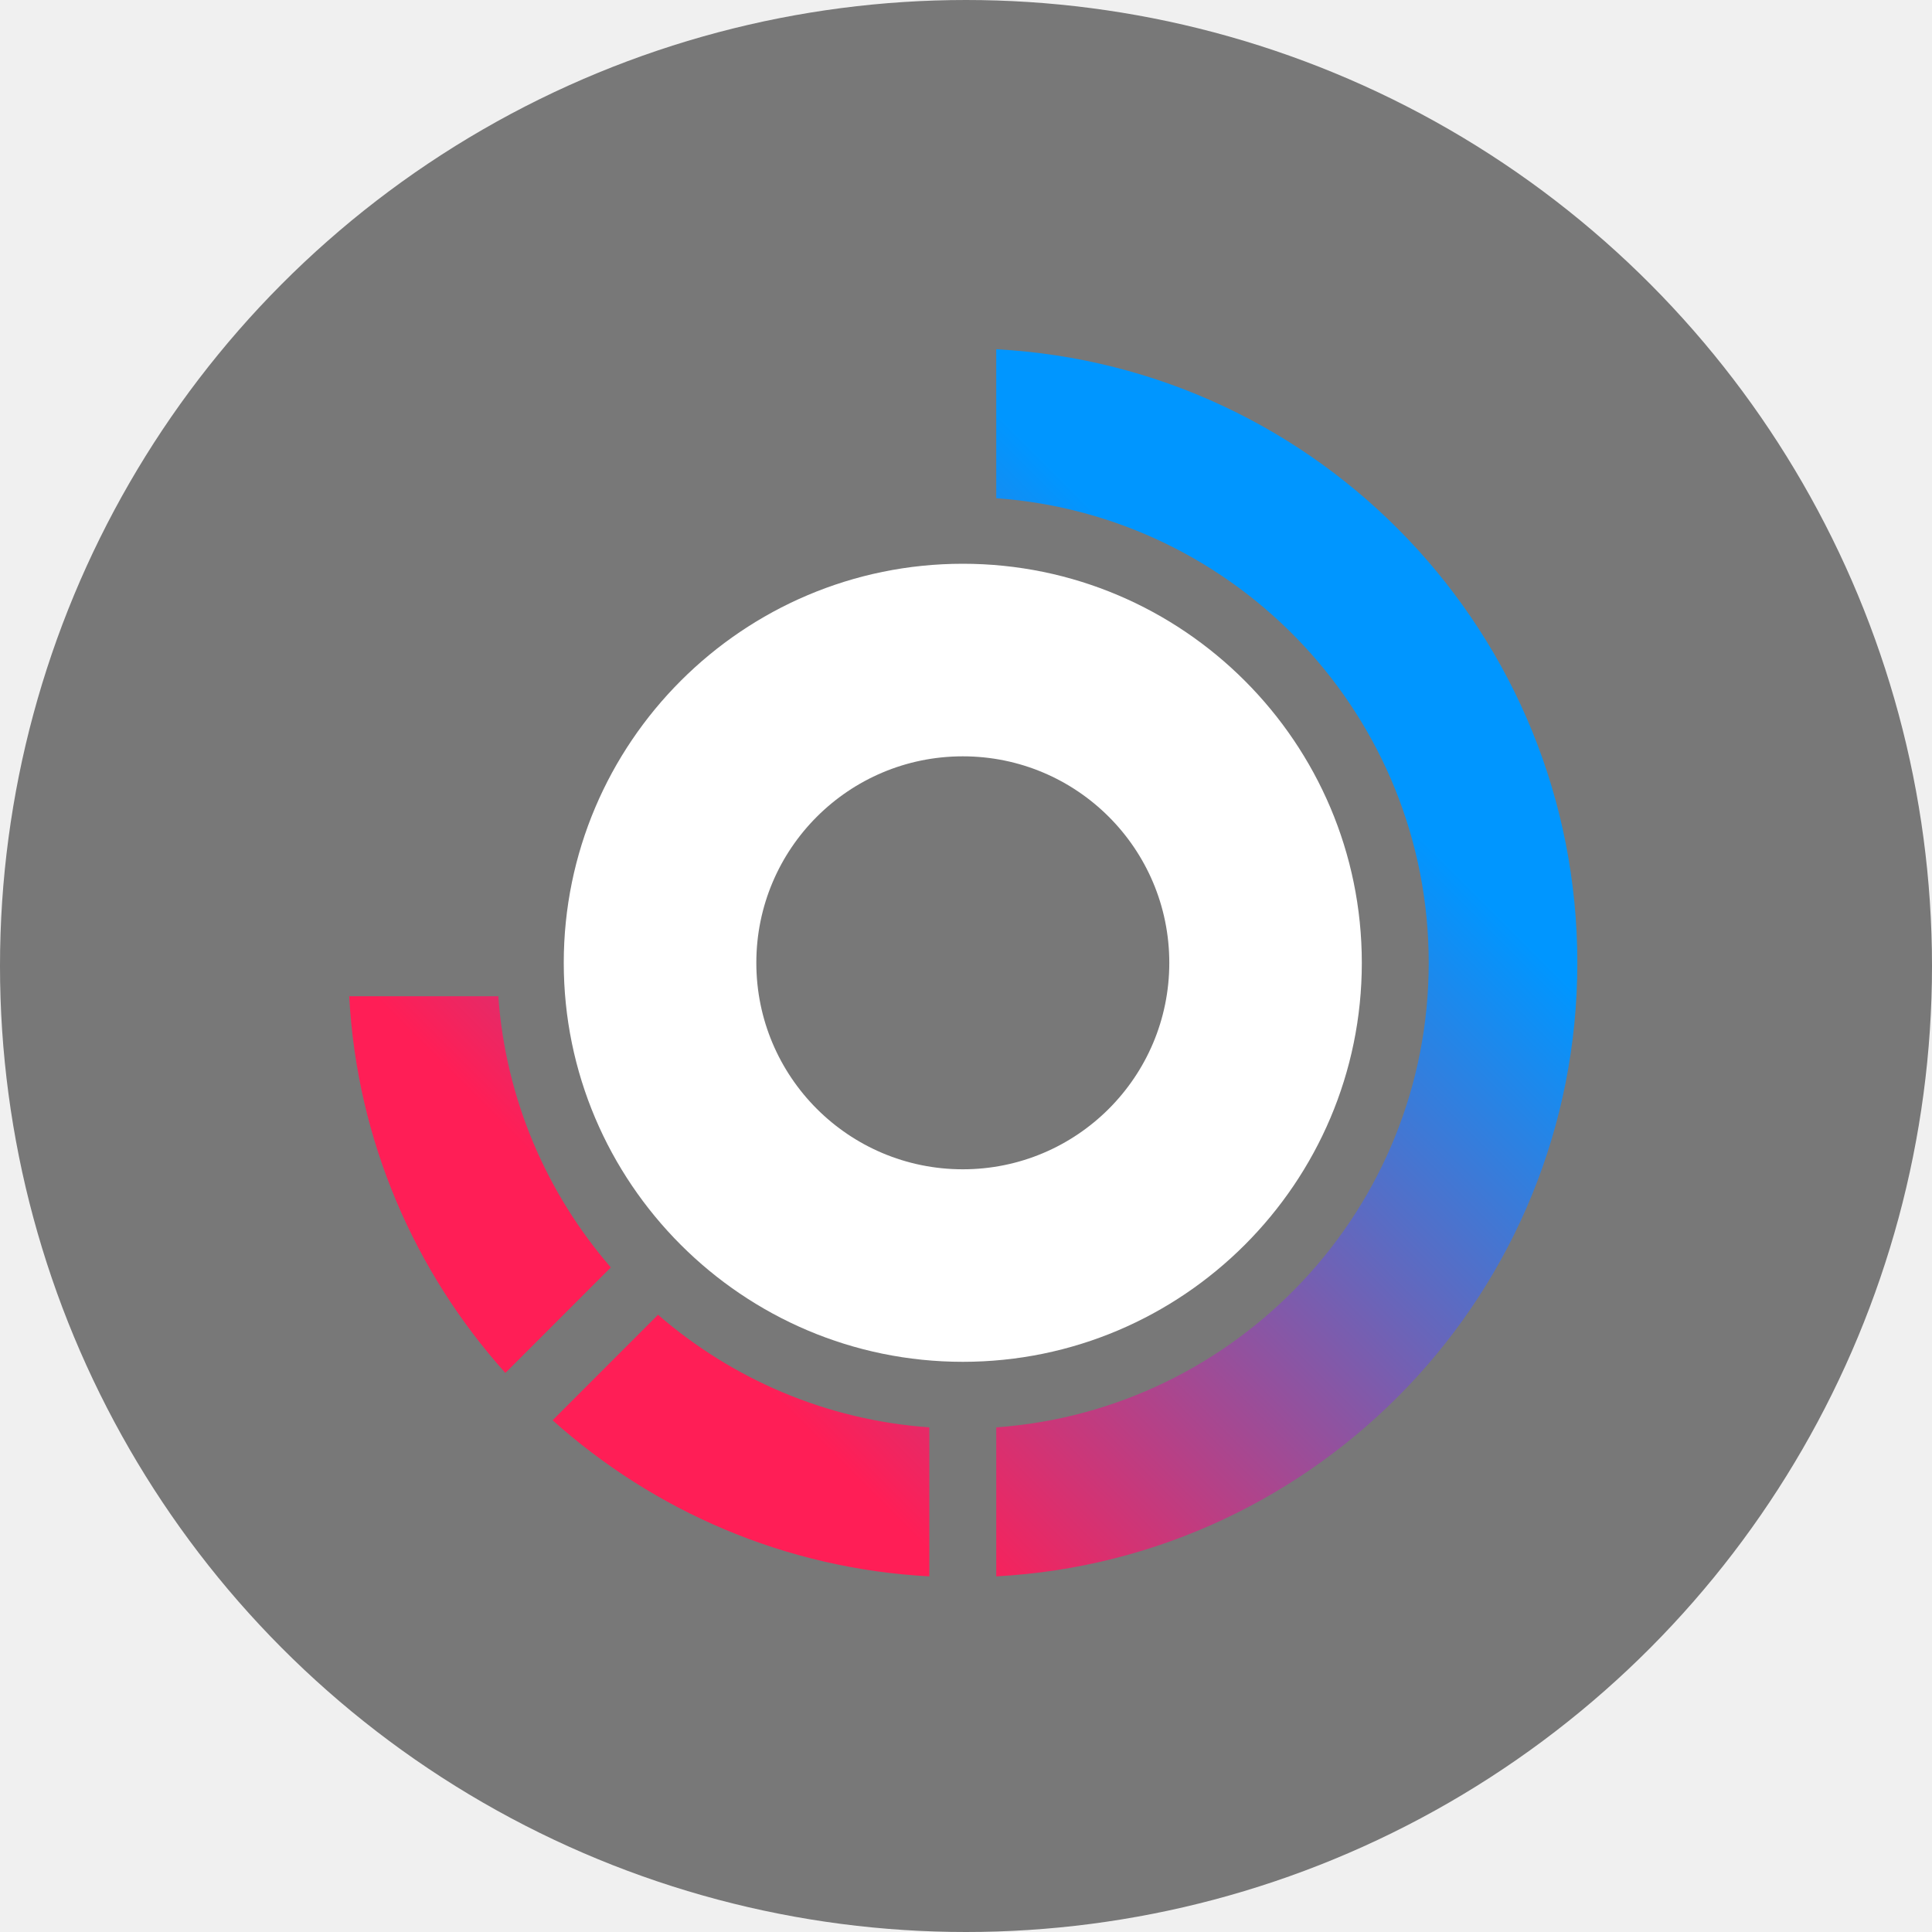
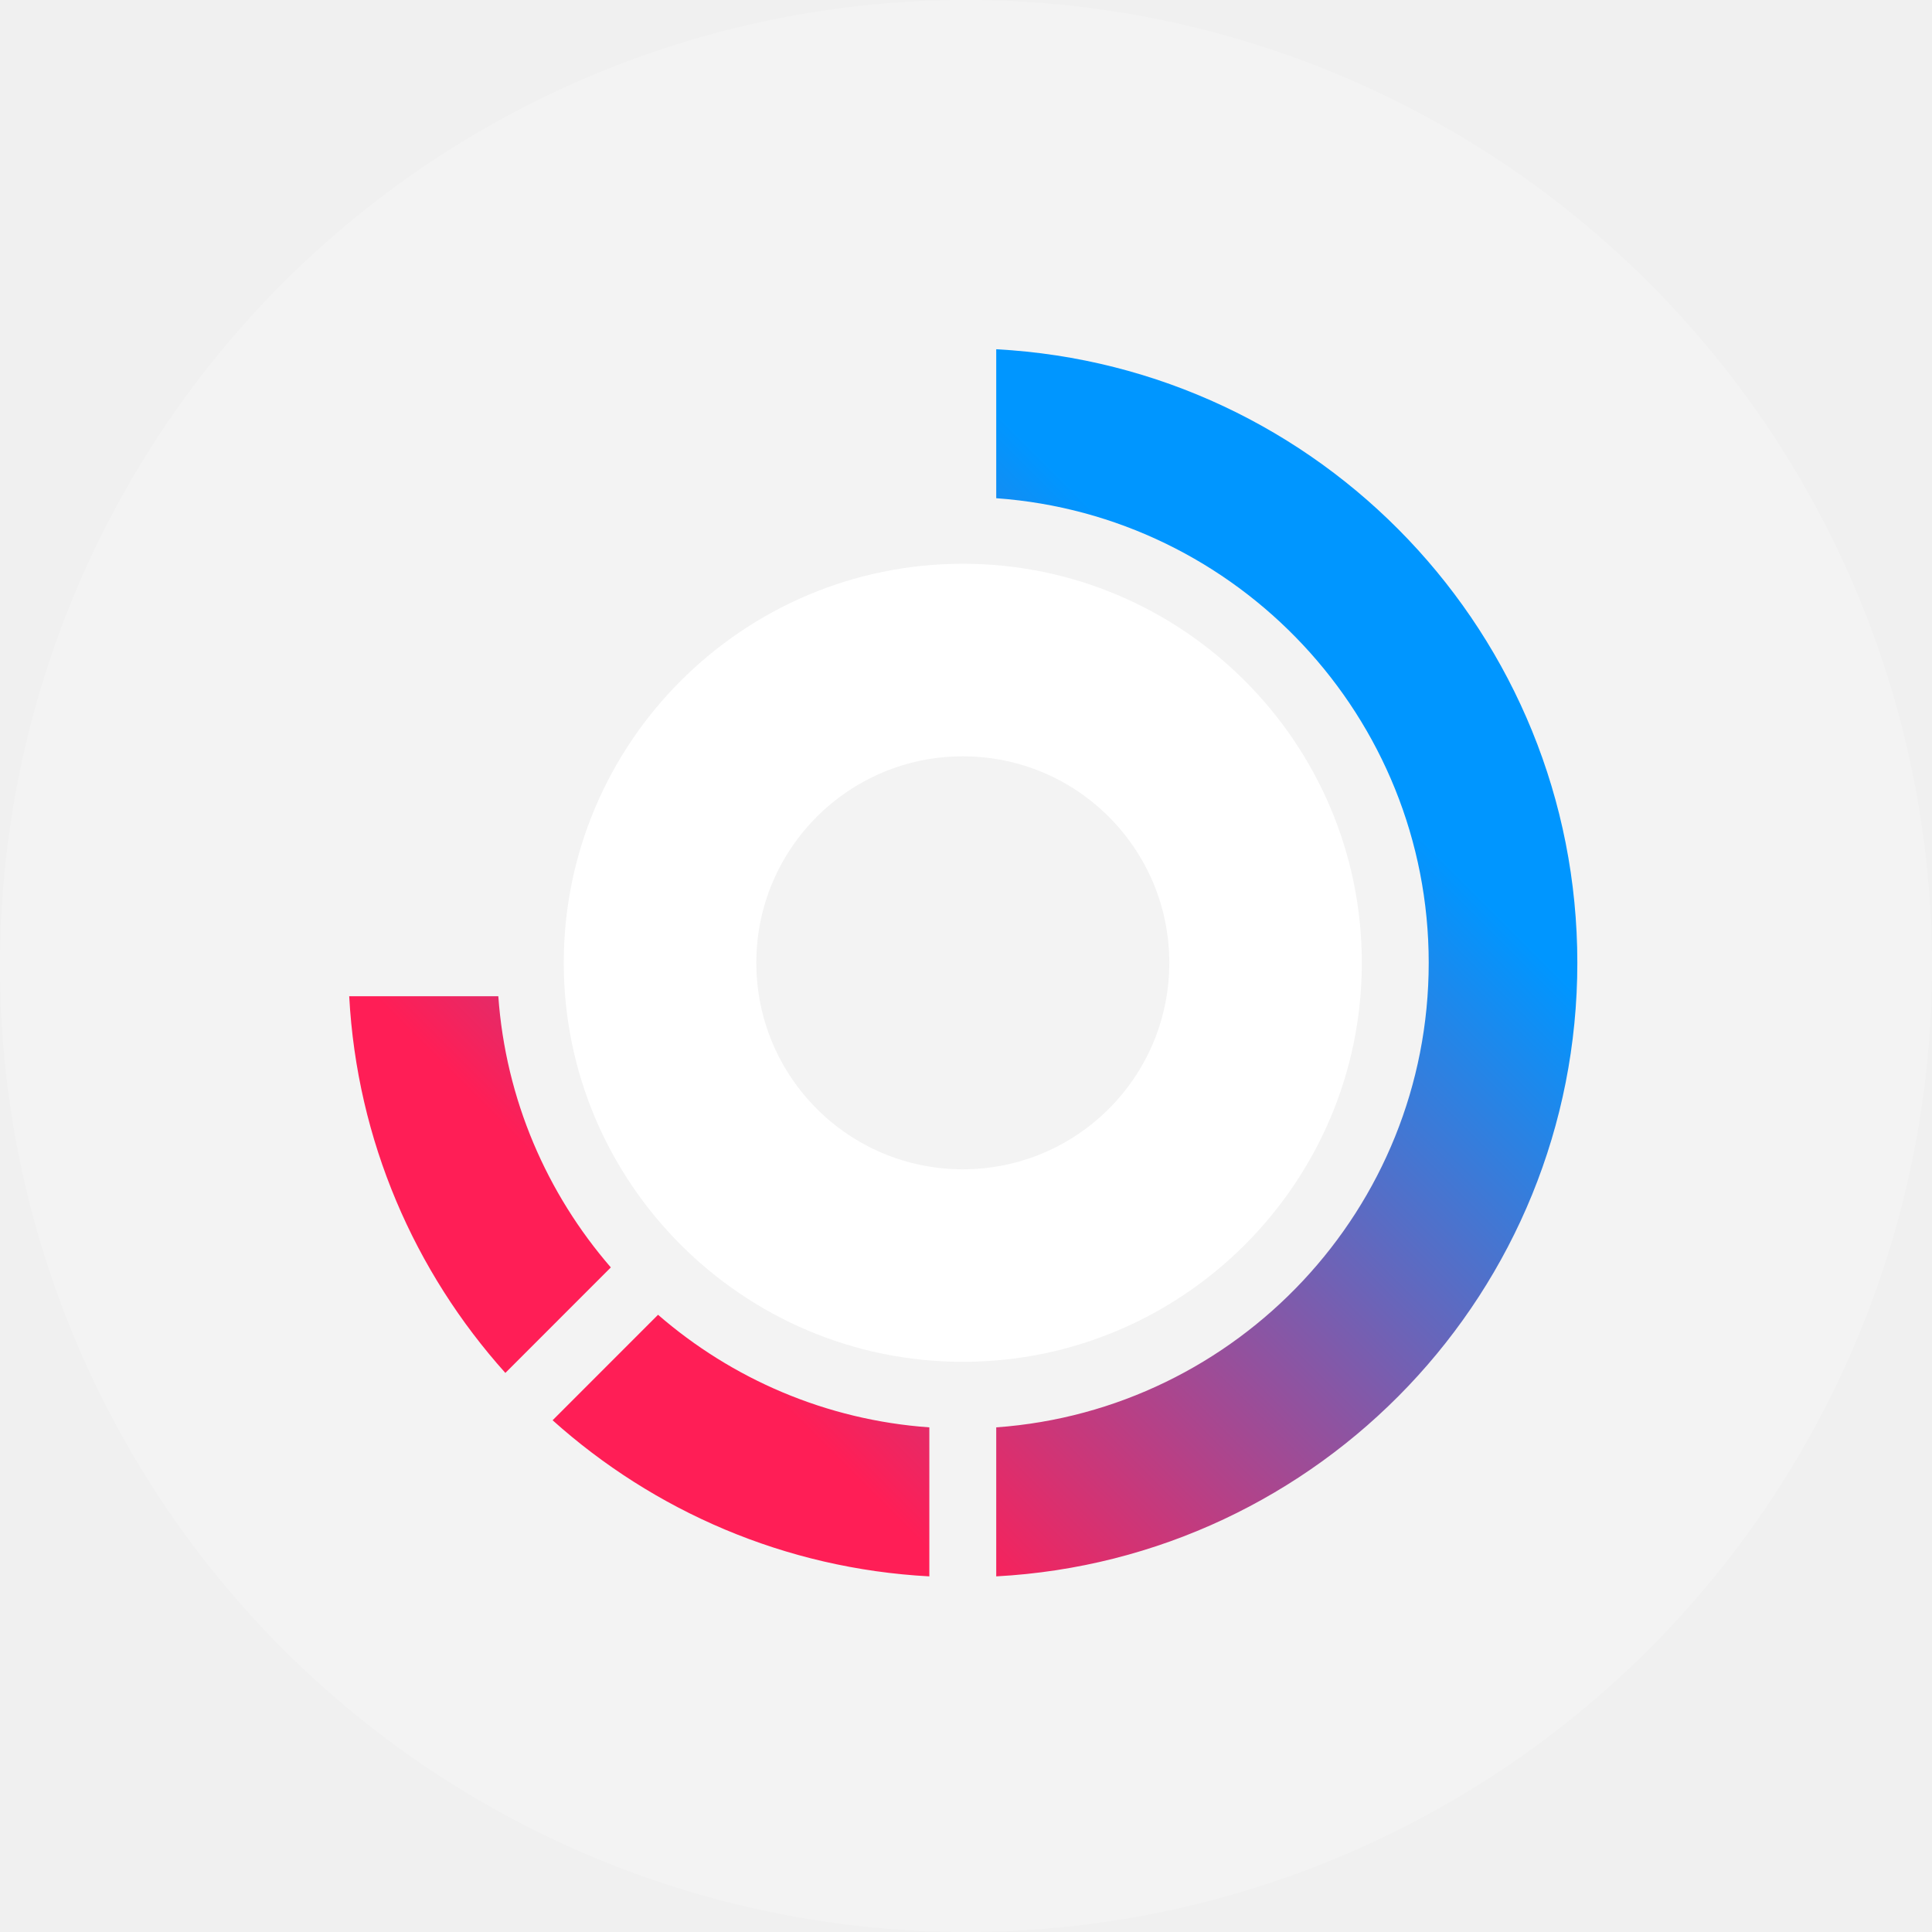
<svg xmlns="http://www.w3.org/2000/svg" width="40" height="40" viewBox="0 0 40 40" fill="none">
-   <path d="M10 2.679C16.188 -0.893 23.812 -0.893 30 2.679C36.188 6.252 40 12.855 40 20C40 27.145 36.188 33.748 30 37.321C23.812 40.893 16.188 40.893 10 37.321C3.812 33.748 0 27.145 0 20C0 12.855 3.812 6.252 10 2.679Z" fill="black" fill-opacity="0.5" />
+   <path d="M10 2.679C16.188 -0.893 23.812 -0.893 30 2.679C36.188 6.252 40 12.855 40 20C40 27.145 36.188 33.748 30 37.321C23.812 40.893 16.188 40.893 10 37.321C3.812 33.748 0 27.145 0 20C0 12.855 3.812 6.252 10 2.679Z" fill="white" fill-opacity="0.2" />
  <path d="M19.934 11.672C15.379 11.672 11.672 15.379 11.672 19.934C11.672 24.489 15.379 28.195 19.934 28.195C24.489 28.195 28.195 24.489 28.195 19.934C28.195 15.379 24.489 11.672 19.934 11.672ZM19.934 24.209C17.572 24.209 15.659 22.295 15.659 19.934C15.659 17.572 17.572 15.659 19.934 15.659C22.295 15.659 24.209 17.572 24.209 19.934C24.209 22.295 22.295 24.209 19.934 24.209Z" fill="white" />
  <path fill-rule="evenodd" clip-rule="evenodd" d="M20.626 10.315V7.231C27.331 7.589 32.657 13.14 32.657 19.934C32.657 26.728 27.331 32.277 20.626 32.637V29.552C25.623 29.195 29.58 25.02 29.58 19.934C29.58 14.848 25.623 10.672 20.626 10.315ZM12.647 26.241C11.323 24.712 10.469 22.765 10.317 20.626H7.23C7.39 23.619 8.587 26.334 10.463 28.425L12.646 26.241H12.647ZM19.241 32.637V29.552C17.101 29.4 15.154 28.548 13.624 27.221L11.441 29.405C13.534 31.282 16.249 32.477 19.24 32.637H19.241Z" fill="url(#paint0_linear_76_295)" />
  <defs>
    <linearGradient id="paint0_linear_76_295" x1="21.124" y1="9.017" x2="8.62" y2="21.522" gradientUnits="userSpaceOnUse">
      <stop stop-color="#0096FF" />
      <stop offset="1" stop-color="#FF1E56" />
    </linearGradient>
  </defs>
</svg>
